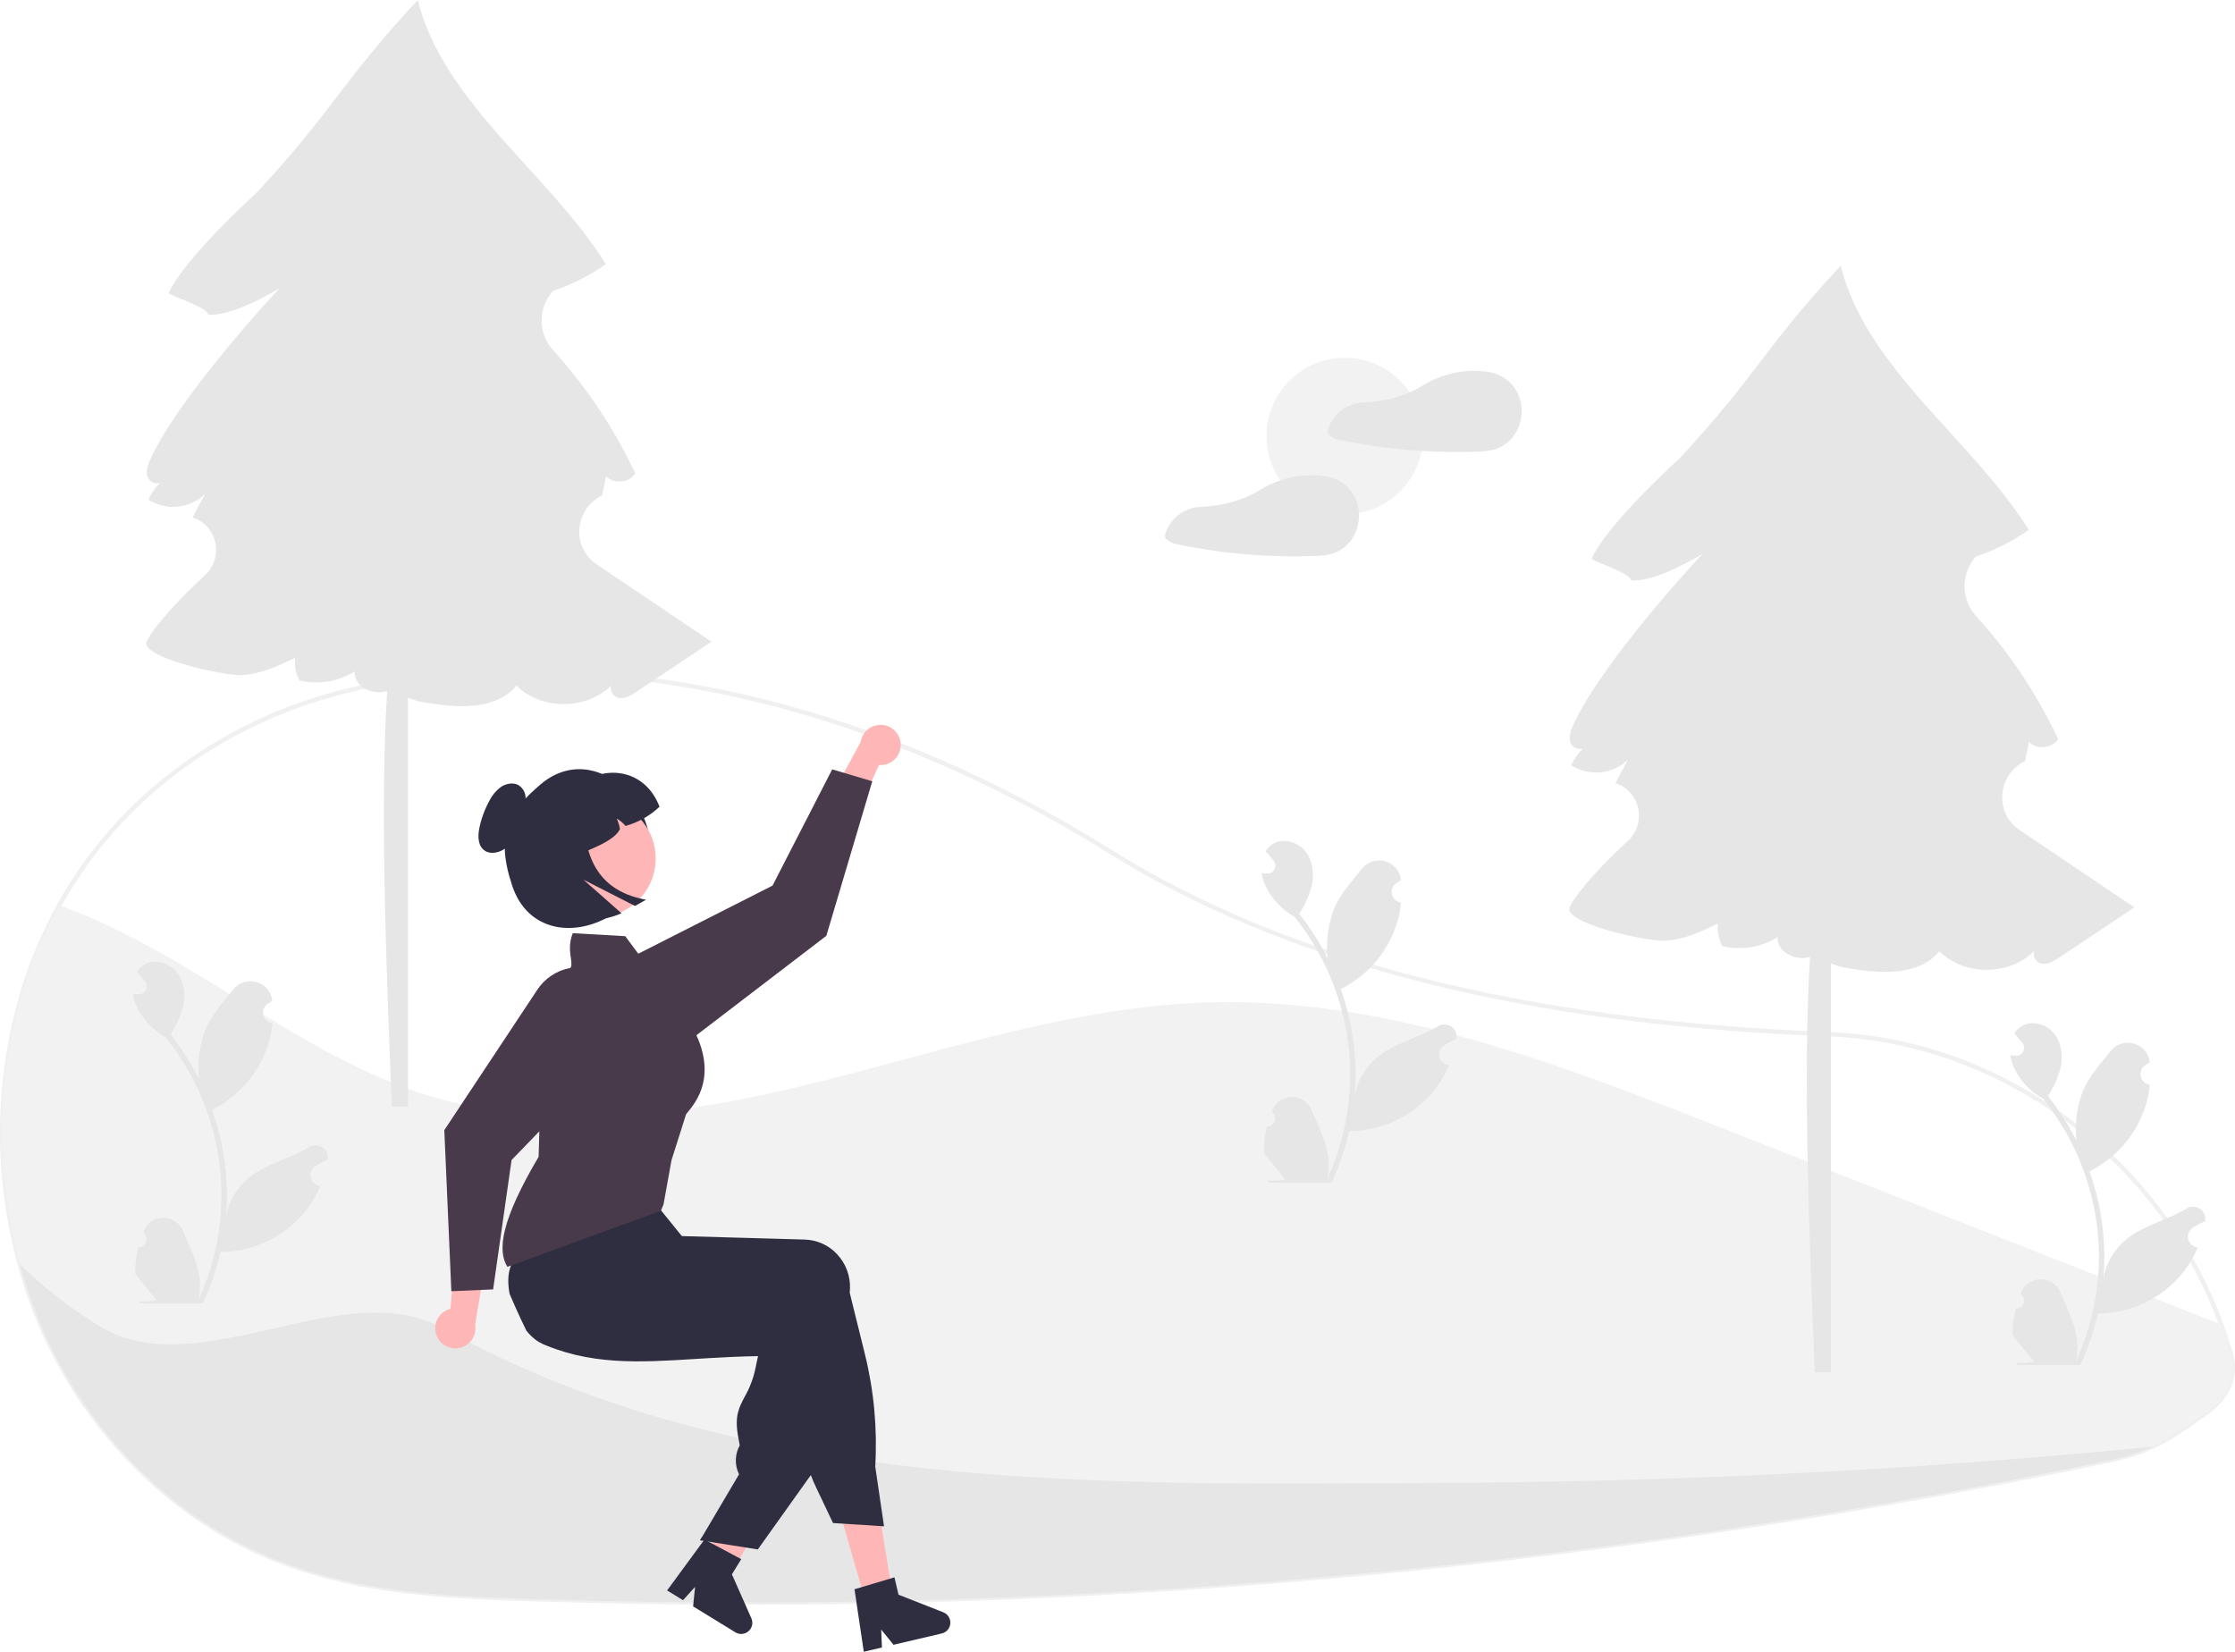
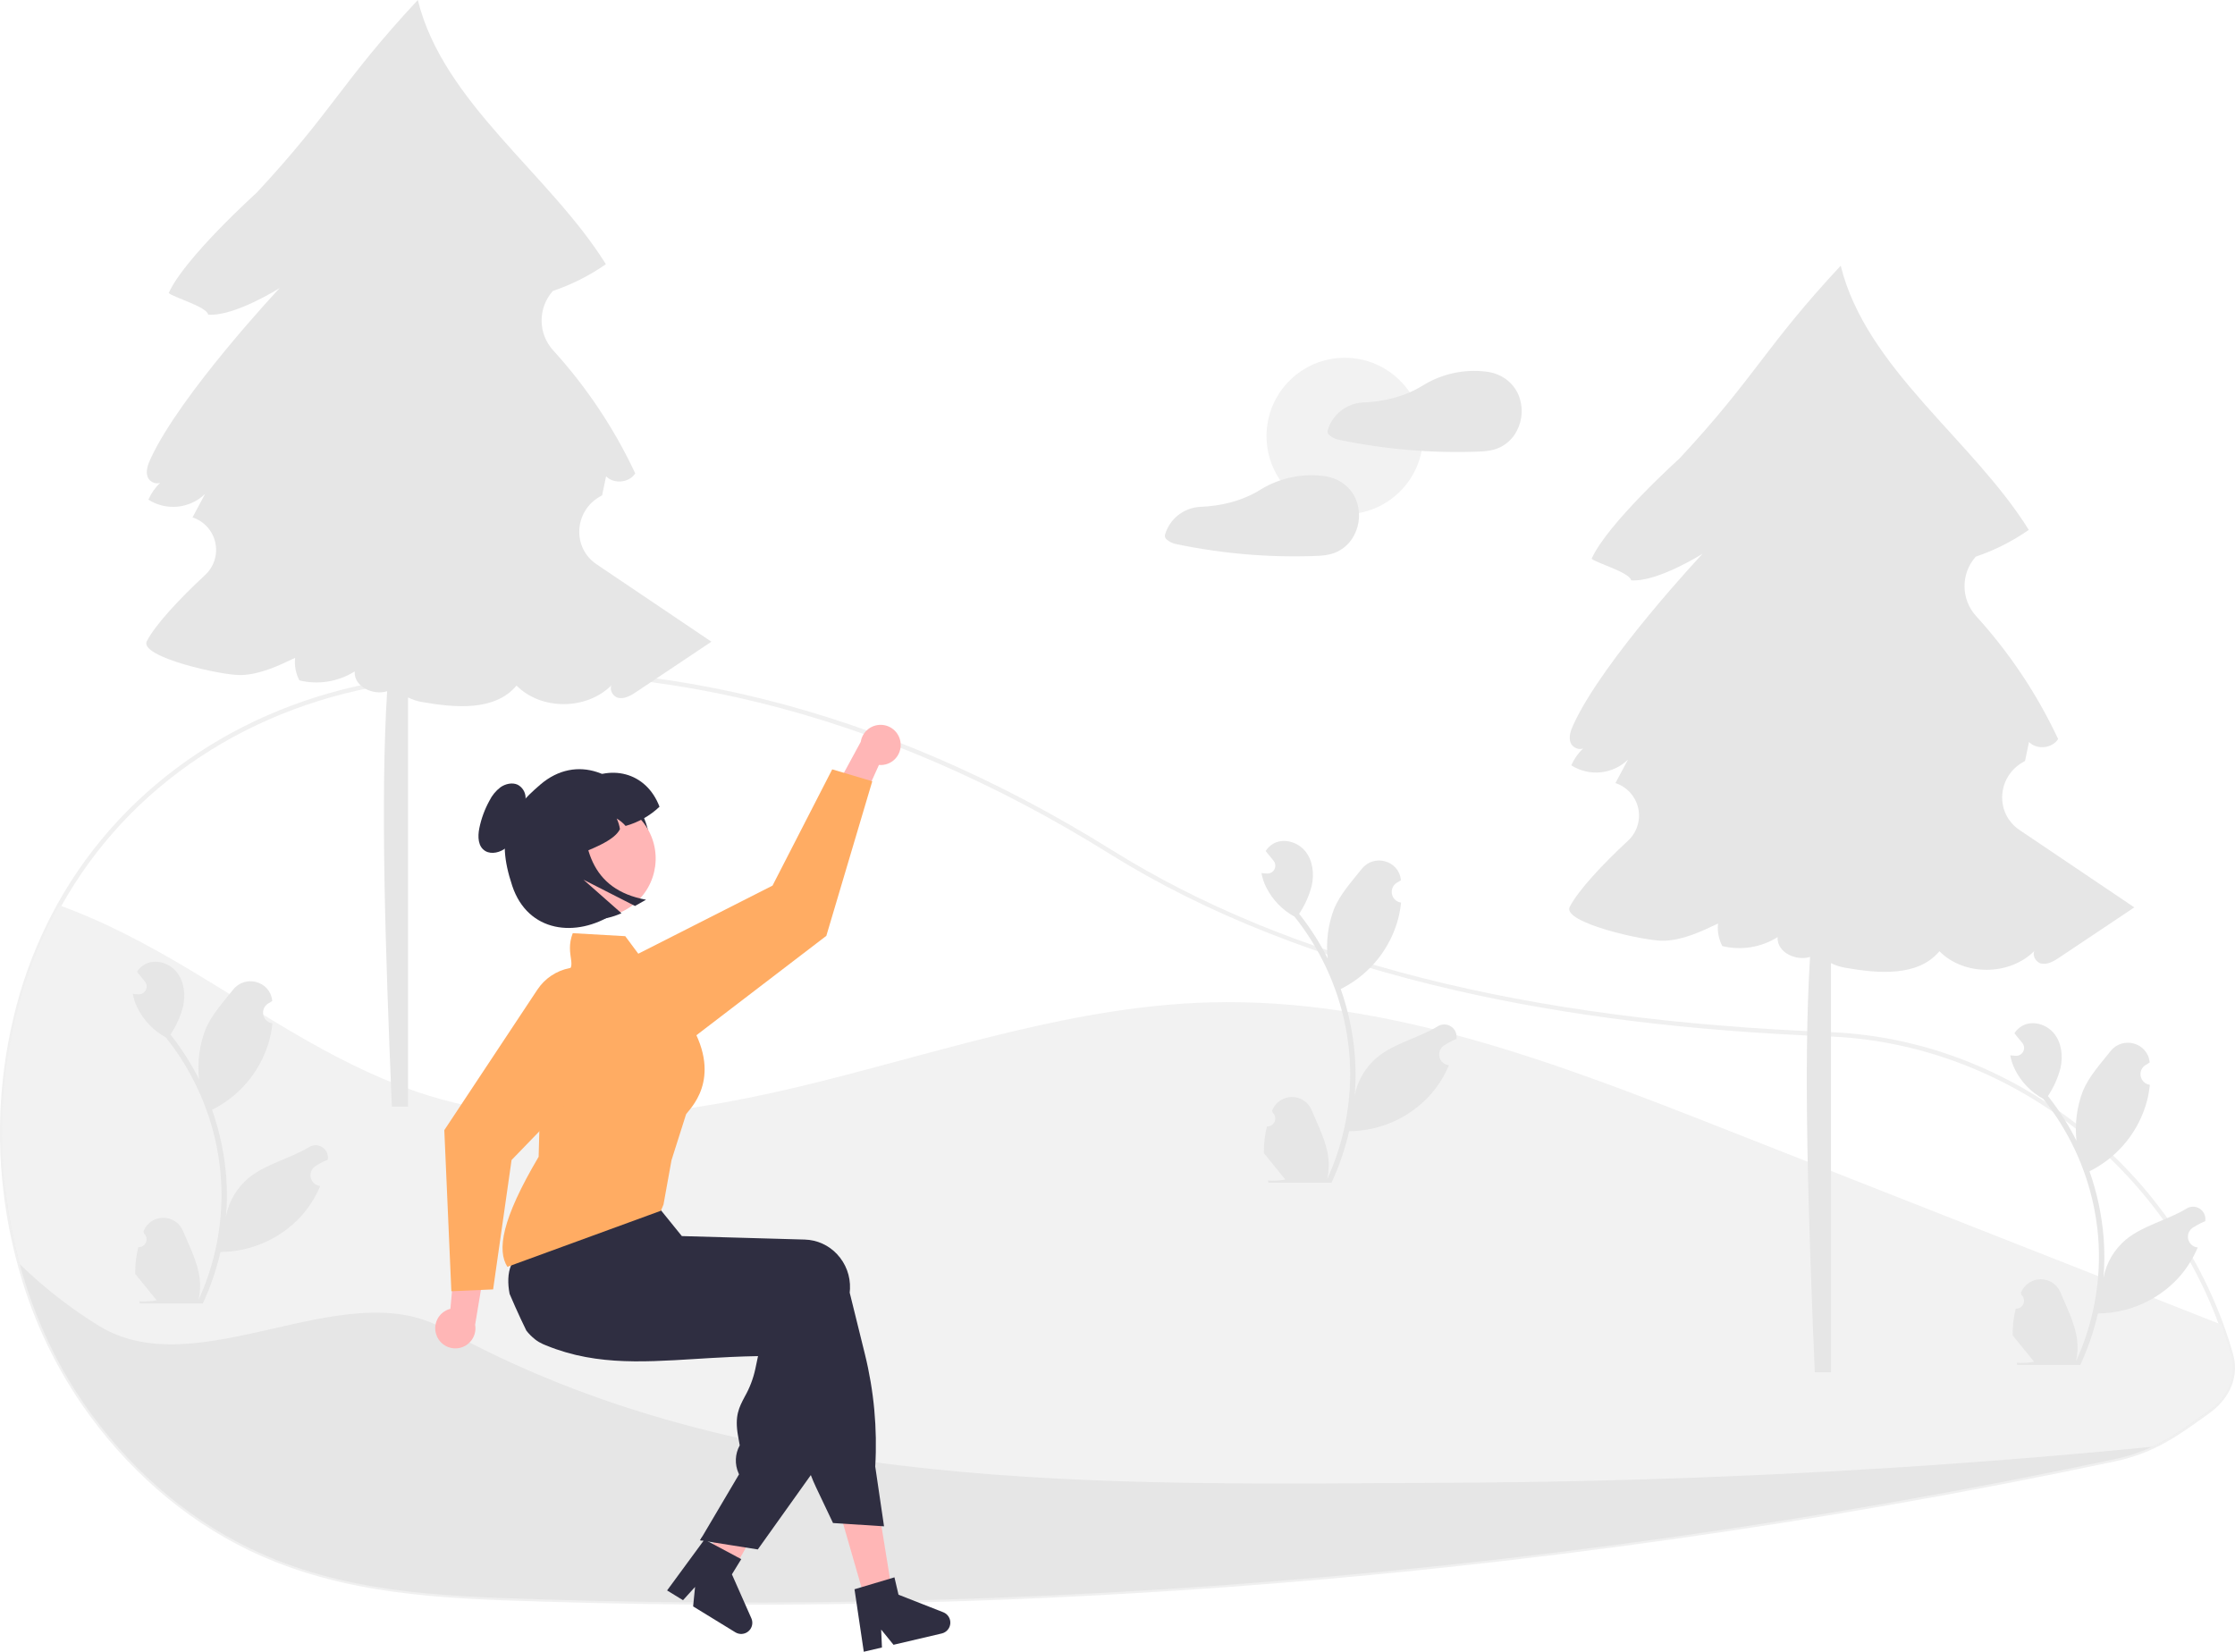
<svg xmlns="http://www.w3.org/2000/svg" data-name="Layer 1" width="1017.831" height="752.269" viewBox="0 0 1017.831 752.269">
  <path d="M430.18,804.715q-46.605,0-93.07-1.449c-44.262-1.381-90.032-2.808-132.573-23.299-29.759-14.333-56.116-37.329-76.219-66.504a207.836,207.836,0,0,1-29.211-63.604,228.674,228.674,0,0,1-6.448-33.286,226.386,226.386,0,0,1,7.545-90.493,202.116,202.116,0,0,1,16.974-40.4c31.023-55.793,87.608-93.246,155.245-102.754a9.017,9.017,0,0,1,1.685-.031c.304.014.607.029.916.018l.398-.11a21.863,21.863,0,0,1,3.133-.698c104.314-13.487,214.59,13.802,318.896,78.914,80.65,50.351,187.534,77.464,326.76,82.889l1.977.09c38.757,1.934,76.247,15.811,108.421,40.133a203.69,203.69,0,0,1,68.953,92.624c1.642,4.461,3.146,9.104,4.473,13.801,2.513,8.883-.4,17.858-7.992,24.69v.009l-.347.31c-.834.721-1.713,1.412-2.611,2.056l-1.056.756c-8.897,6.365-15.925,11.394-24.335,15.299a82.143,82.143,0,0,1-17.754,5.821c-33.928,7.184-68.382,13.844-102.405,19.797C885.457,770.862,817.641,780.407,749.967,787.66A3003.648,3003.648,0,0,1,430.18,804.715ZM273.315,384.87a4.64,4.64,0,0,0-.621.037c-67.005,9.419-123.054,46.504-153.77,101.745a200.085,200.085,0,0,0-16.806,40,224.378,224.378,0,0,0-7.475,89.687,226.669,226.669,0,0,0,6.392,32.994,205.838,205.838,0,0,0,28.928,62.996c19.907,28.889,45.994,51.654,75.441,65.836C247.564,798.472,293.118,799.893,337.172,801.266a3001.511,3001.511,0,0,0,412.582-15.595c67.63-7.249,135.402-16.787,201.435-28.351,34-5.948,68.431-12.604,102.335-19.783a80.092,80.092,0,0,0,17.326-5.679c8.241-3.826,15.202-8.807,24.014-15.111l1.056-.755c.772-.554,1.53-1.146,2.255-1.761l.208-.189c7.242-6.339,10.058-14.702,7.726-22.944v-.001c-1.312-4.646-2.801-9.24-4.426-13.655-27.278-74.746-97.843-127.569-175.592-131.447l-1.966-.09c-63.597-2.479-119.249-9.344-170.128-20.99C693.258,511.012,640.232,490.084,596.391,462.714c-103.909-64.862-213.724-92.049-317.583-78.626a20.033,20.033,0,0,0-2.854.643l-.717.174c-.413.022-.818.005-1.223-.013C273.775,384.881,273.542,384.87,273.315,384.87Z" transform="translate(-91.08461 -73.86566)" fill="#f0f0f0" />
  <path d="M1099.041,714.796v.01c-.81.7-1.66,1.37-2.54,2-14.68,10.51-24.71,17.88-42.77,21.71q-51,10.8-102.37,19.79-100.215,17.55-201.5,28.36a2994.002,2994.002,0,0,1-412.72,15.6c-45.88-1.43-90.13-2.95-132.17-23.2-30.73-14.8-56.55-38.19-75.83-66.17-19.55-28.37-31.44-61.94-35.49-96.44a99.087,99.087,0,0,1,29.97-7.8c35.88-3.42,71.19,9.72,103.82,25.01,32.64,15.28,64.69,33.14,100.03,40.19,52.08,10.39,105.84-3.74,155.77-21.83,49.93-18.09,99.08-40.43,151.74-47.26,70.63-9.17,141.5,10.24,210.08,29.46q109.575,30.705,219.16,61.42c10.44,2.92,21.27,6.05,29.41,13.21A36.171,36.171,0,0,1,1099.041,714.796Z" transform="translate(-91.08461 -73.86566)" fill="#e6e6e6" />
  <path d="M1099.041,714.796v.01c-.81.7-1.66,1.37-2.54,2-9.2,6.58-16.57,11.94-25.23,15.96q-44.655,4.395-89.43,7.61-115.245,8.265-230.94,8.79c-156.47.8-320.98,5.7-457.98-70.3-45.585-25.288-111.62,26.57-156.78-1.16a208.573,208.573,0,0,1-36.07-28.11,227.109,227.109,0,0,1-6.42-33.14,224.722,224.722,0,0,1,7.51-90.09,200.41,200.41,0,0,1,16.89-40.2c20.98,7.53,41.1,18.37,60.25,29.85,35.12,21.03,69.27,44.91,108.38,56.95,57.65,17.75,120.02,7.99,178.52-6.69s116.61-34.24,176.9-35.89c80.86-2.21,158.69,27.9,233.96,57.53q113.265,44.595,226.56,89.18,2.49,6.765,4.45,13.73C1109.741,700.266,1105.871,708.816,1099.041,714.796Z" transform="translate(-91.08461 -73.86566)" fill="#f2f2f2" />
  <path d="M362.808,330.892c-11.373-7.667-10.26-24.441,1.767-31.035q.367-.201.72-.416.904-4.33,1.808-8.66c3.548,3.685,10.524,2.99,13.275-1.323a225.446,225.446,0,0,0-37.412-56.065,20.205,20.205,0,0,1-.29-26.802q.087-.102.173-.205A95.658,95.658,0,0,0,367.003,194.189c-25.49-40.954-74.096-73.489-85.649-120.323-34.757,37.325-38.658,50.47-73.415,87.795,0,0-32.911,29.697-40.014,45.657,1.745,1.833,17.371,6.233,17.972,9.838,11.917.955,32.562-12.106,32.562-12.106s-45.062,48.041-58.743,77.632c-1.232,2.665-2.402,5.707-1.37,8.456.824,2.194,3.78,3.459,5.684,2.587a24.374,24.374,0,0,0-5.377,7.699,20.936,20.936,0,0,0,25.828-2.601q-2.858,5.34-5.717,10.681l.003.008a15.567,15.567,0,0,1,5.771,26.19c-11.825,10.998-22.63,22.558-26.59,30.171-3.725,7.162,34.519,15.795,43.121,15.441s16.642-4.134,24.412-7.843A18.06,18.06,0,0,0,227.43,383.746a32.862,32.862,0,0,0,25.169-4.069c-.343,7.085,8.594,10.997,14.797,8.991-3.097,48.99-.832,117.783,2.144,189.198h7.381V391.492a22.258,22.258,0,0,0,6.234,2.072c15.102,2.681,33.326,4.311,43.153-7.466,11.31,11.405,32.037,11.188,43.282-.177-1.107,1.961.587,5.26,3.093,5.78,2.953.613,5.826-1.142,8.333-2.818q17.024-11.382,34.049-22.764C401.059,356.678,381.163,343.266,362.808,330.892Z" transform="translate(-91.08461 -73.86566)" fill="#e6e6e6" />
  <circle cx="612.423" cy="198.588" r="35.64" fill="#f2f2f2" />
  <path d="M783.278,255.579c-2.061-6.905-7.885-11.412-14.922-12.401-.077-.011-.151.004-.228-.001a2.223,2.223,0,0,0-.304-.07,44.461,44.461,0,0,0-28.616,6.229c-8.25,5.15-17.861,7.479-27.578,7.858q-.086.003-.172.008a17.61,17.61,0,0,0-15.751,12.696,2.066,2.066,0,0,0,.92,2.261,9.031,9.031,0,0,0,3.724,1.89q4.44.941,8.911,1.723,8.725,1.527,17.542,2.469a260.846,260.846,0,0,0,35.93,1.358c3.995-.124,7.847-.257,11.507-2.02a17.121,17.121,0,0,0,6.601-5.76A19.423,19.423,0,0,0,783.278,255.579Z" transform="translate(-91.08461 -73.86566)" fill="#e6e6e6" />
  <path d="M709.203,303.099c-2.062-6.905-7.885-11.412-14.922-12.401-.078-.011-.151.004-.228-.001a2.221,2.221,0,0,0-.304-.07,44.461,44.461,0,0,0-28.616,6.229c-8.249,5.15-17.86,7.48-27.577,7.858q-.086.003-.173.008a17.61,17.61,0,0,0-15.751,12.696,2.066,2.066,0,0,0,.92,2.261,9.031,9.031,0,0,0,3.723,1.89q4.44.94,8.911,1.723,8.725,1.527,17.542,2.469a260.858,260.858,0,0,0,35.93,1.358c3.994-.124,7.847-.257,11.507-2.02a17.123,17.123,0,0,0,6.601-5.76A19.424,19.424,0,0,0,709.203,303.099Z" transform="translate(-91.08461 -73.86566)" fill="#e6e6e6" />
  <path d="M1010.808,451.892c-11.373-7.667-10.26-24.441,1.767-31.035q.367-.201.72-.416.904-4.33,1.808-8.66c3.548,3.685,10.524,2.99,13.275-1.323a225.446,225.446,0,0,0-37.412-56.065,20.205,20.205,0,0,1-.29-26.802q.087-.102.173-.205A95.658,95.658,0,0,0,1015.003,315.189c-25.49-40.954-74.096-73.489-85.649-120.323-34.757,37.325-38.658,50.47-73.415,87.795,0,0-32.911,29.697-40.014,45.657,1.745,1.833,17.371,6.233,17.972,9.838,11.917.955,32.562-12.106,32.562-12.106s-45.062,48.041-58.743,77.632c-1.232,2.665-2.402,5.707-1.37,8.456.824,2.194,3.78,3.459,5.684,2.587a24.374,24.374,0,0,0-5.377,7.699,20.936,20.936,0,0,0,25.828-2.601q-2.858,5.34-5.717,10.681l.003.008a15.567,15.567,0,0,1,5.771,26.19c-11.825,10.998-22.63,22.558-26.59,30.171-3.725,7.162,34.519,15.795,43.121,15.441s16.642-4.134,24.412-7.843A18.06,18.06,0,0,0,875.43,504.746a32.862,32.862,0,0,0,25.169-4.069c-.343,7.085,8.594,10.997,14.797,8.991-3.097,48.99-.832,117.783,2.144,189.198h7.381V512.492a22.258,22.258,0,0,0,6.234,2.072c15.102,2.681,33.326,4.311,43.153-7.466,11.31,11.405,32.037,11.188,43.282-.177-1.107,1.961.587,5.26,3.093,5.78,2.953.613,5.826-1.142,8.333-2.818q17.024-11.382,34.049-22.764C1049.059,477.678,1029.163,464.266,1010.808,451.892Z" transform="translate(-91.08461 -73.86566)" fill="#e6e6e6" />
  <path d="M154.055,641.883a3.613,3.613,0,0,0,2.619-6.263c-.091-.362-.156-.622-.248-.984q.049-.118.098-.236a9.703,9.703,0,0,1,17.898.067c2.927,7.051,6.654,14.113,7.572,21.568a28.705,28.705,0,0,1-.504,9.872A115.086,115.086,0,0,0,191.96,618.108a111.08,111.08,0,0,0-.689-12.392q-.571-5.06-1.584-10.047a116.419,116.419,0,0,0-23.087-49.342,30.983,30.983,0,0,1-12.886-13.369,23.633,23.633,0,0,1-2.149-6.458c.627.082,1.265.134,1.892.175.195.01.401.021.597.031l.074.003a3.58,3.58,0,0,0,2.94-5.832q-.406-.5-.813-.999c-.411-.514-.833-1.018-1.244-1.532a1.782,1.782,0,0,1-.134-.154c-.473-.586-.946-1.162-1.419-1.748a10.352,10.352,0,0,1,3.394-3.28c4.741-2.777,11.281-.854,14.706,3.435,3.435,4.288,4.083,10.304,2.89,15.662a41.485,41.485,0,0,1-5.738,12.793c.257.329.525.648.782.977a117.172,117.172,0,0,1,12.23,19.375,48.709,48.709,0,0,1,2.908-22.624c2.783-6.715,8.001-12.37,12.595-18.175,5.519-6.973,16.835-3.93,17.807,4.909q.014.128.028.257-1.024.577-2.004,1.226a4.901,4.901,0,0,0,1.976,8.919l.1.015a48.766,48.766,0,0,1-1.285,7.291A50.21,50.21,0,0,1,188.844,578.69c-.401.206-.792.411-1.193.607a116.533,116.533,0,0,1,4.401,15.888,117.598,117.598,0,0,1,2.036,14.408,113.433,113.433,0,0,1-.082,18.315l.031-.216a29.974,29.974,0,0,1,10.232-17.308c7.874-6.469,18.999-8.851,27.494-14.05a5.625,5.625,0,0,1,8.616,5.473q-.017.114-.035.227a32.924,32.924,0,0,0-3.692,1.779q-1.024.578-2.004,1.226a4.901,4.901,0,0,0,1.976,8.919l.1.015c.072.01.134.021.206.031a48.808,48.808,0,0,1-8.978,14.058,50.254,50.254,0,0,1-36.446,15.991h-.01a119.563,119.563,0,0,1-8.032,23.447H154.774c-.103-.319-.195-.648-.288-.967a32.599,32.599,0,0,0,7.939-.473c-2.129-2.612-4.257-5.245-6.386-7.857a1.783,1.783,0,0,1-.134-.154c-1.08-1.337-2.17-2.663-3.25-4l-.001-.002a47.751,47.751,0,0,1,1.399-12.164Z" transform="translate(-91.08461 -73.86566)" fill="#e6e6e6" />
  <path d="M1009.055,669.883a3.613,3.613,0,0,0,2.619-6.263c-.091-.362-.156-.622-.248-.984q.049-.118.098-.236a9.703,9.703,0,0,1,17.898.067c2.927,7.051,6.654,14.113,7.572,21.568a28.705,28.705,0,0,1-.504,9.872A115.086,115.086,0,0,0,1046.96,646.108a111.08,111.08,0,0,0-.689-12.392q-.571-5.06-1.584-10.047a116.419,116.419,0,0,0-23.087-49.342,30.983,30.983,0,0,1-12.886-13.369,23.633,23.633,0,0,1-2.149-6.458c.627.082,1.265.134,1.892.175.195.01.401.021.597.031l.074.003a3.58,3.58,0,0,0,2.94-5.832q-.406-.5-.813-.999c-.411-.514-.833-1.018-1.244-1.532a1.782,1.782,0,0,1-.134-.154c-.473-.586-.946-1.162-1.419-1.748a10.352,10.352,0,0,1,3.394-3.28c4.741-2.777,11.281-.854,14.706,3.435,3.435,4.288,4.083,10.304,2.89,15.662a41.485,41.485,0,0,1-5.738,12.793c.257.329.525.648.782.977a117.172,117.172,0,0,1,12.23,19.375,48.709,48.709,0,0,1,2.908-22.624c2.783-6.715,8.001-12.37,12.595-18.175,5.519-6.973,16.835-3.93,17.807,4.909q.014.128.028.257-1.024.577-2.004,1.226a4.901,4.901,0,0,0,1.976,8.919l.1.015a48.766,48.766,0,0,1-1.285,7.291,50.21,50.21,0,0,1-25,31.468c-.401.206-.792.411-1.193.607a119.597,119.597,0,0,1,6.438,30.296,113.433,113.433,0,0,1-.082,18.315l.031-.216a29.974,29.974,0,0,1,10.232-17.308c7.874-6.469,18.999-8.851,27.494-14.05a5.625,5.625,0,0,1,8.616,5.473q-.017.114-.035.227a32.924,32.924,0,0,0-3.692,1.779q-1.024.578-2.004,1.226a4.901,4.901,0,0,0,1.976,8.919l.1.015c.072.01.134.021.206.031a48.808,48.808,0,0,1-8.978,14.058,50.254,50.254,0,0,1-36.446,15.991h-.01a119.563,119.563,0,0,1-8.032,23.447h-28.692c-.103-.319-.195-.648-.288-.967a32.599,32.599,0,0,0,7.939-.473c-2.129-2.612-4.257-5.245-6.386-7.857a1.783,1.783,0,0,1-.134-.154c-1.08-1.337-2.17-2.663-3.25-4l-.001-.002a47.751,47.751,0,0,1,1.399-12.164Z" transform="translate(-91.08461 -73.86566)" fill="#e6e6e6" />
  <path d="M668.055,586.883a3.613,3.613,0,0,0,2.619-6.263c-.091-.362-.156-.622-.248-.984q.049-.118.098-.236a9.703,9.703,0,0,1,17.898.067c2.927,7.051,6.654,14.113,7.572,21.568a28.705,28.705,0,0,1-.504,9.872A115.086,115.086,0,0,0,705.96,563.108a111.08,111.08,0,0,0-.689-12.392q-.571-5.06-1.584-10.047a116.419,116.419,0,0,0-23.087-49.342,30.983,30.983,0,0,1-12.886-13.369,23.633,23.633,0,0,1-2.149-6.458c.627.082,1.265.134,1.892.175.195.01.401.021.597.031l.074.003a3.58,3.58,0,0,0,2.94-5.832q-.406-.5-.813-.999c-.411-.514-.833-1.018-1.244-1.532a1.782,1.782,0,0,1-.134-.154c-.473-.586-.946-1.162-1.419-1.748a10.352,10.352,0,0,1,3.394-3.28c4.741-2.777,11.281-.854,14.706,3.435,3.435,4.288,4.083,10.304,2.89,15.662a41.485,41.485,0,0,1-5.738,12.793c.257.329.525.648.782.977a117.172,117.172,0,0,1,12.23,19.375,48.709,48.709,0,0,1,2.908-22.624c2.783-6.715,8.001-12.37,12.595-18.175,5.519-6.973,16.835-3.93,17.807,4.909q.014.128.028.257-1.024.577-2.004,1.226a4.901,4.901,0,0,0,1.976,8.919l.1.015a48.766,48.766,0,0,1-1.285,7.291A50.21,50.21,0,0,1,702.844,523.69c-.401.206-.792.411-1.193.607a119.597,119.597,0,0,1,6.438,30.296,113.433,113.433,0,0,1-.082,18.315l.031-.216a29.974,29.974,0,0,1,10.232-17.308c7.874-6.469,18.999-8.851,27.494-14.05a5.625,5.625,0,0,1,8.616,5.473q-.017.114-.035.227a32.924,32.924,0,0,0-3.692,1.779q-1.024.578-2.004,1.226a4.901,4.901,0,0,0,1.976,8.919l.1.015c.072.01.134.021.206.031a48.808,48.808,0,0,1-8.978,14.058,50.254,50.254,0,0,1-36.446,15.991h-.01a119.563,119.563,0,0,1-8.032,23.447H668.774c-.103-.319-.195-.648-.288-.967a32.599,32.599,0,0,0,7.939-.473c-2.129-2.612-4.257-5.245-6.386-7.857a1.783,1.783,0,0,1-.134-.154c-1.08-1.337-2.17-2.663-3.25-4l-.001-.002a47.751,47.751,0,0,1,1.399-12.164Z" transform="translate(-91.08461 -73.86566)" fill="#e6e6e6" />
  <polygon points="394.662 731.045 406.668 727.475 398.726 678.395 381.005 683.664 394.662 731.045" fill="#ffb6b6" />
  <path d="M412.112,785.538c.731.637,1.464,1.265,2.204,1.895,1.473,1.259,2.965,2.503,4.46,3.732.751.615,1.511,1.231,2.264,1.838l-.004.024.048.016.015.011,1.213.512,2.57-4.501,1.186-2.073,1.675-2.937,3.069-5.371,16.161-28.282-17.024-7.176-1.094,2.608-.008-.001-.541,1.292-10.166,24.123-2.075,4.932-.066.149-1.248,2.945-1.077,2.552-1.2,2.852Z" transform="translate(-91.08461 -73.86566)" fill="#ffb6b6" />
  <path d="M323.162,663.139c.837,1.982,1.701,3.959,2.575,5.921q2.435,5.478,5.066,10.837c-.001.008.007.009.014.019a23.435,23.435,0,0,0,3.843,3.861c.058.06.126.104.185.155a16.219,16.219,0,0,0,3.424,2.047c.441.187.89.376,1.331.564,1.594.656,3.18,1.252,4.765,1.805q4.231,1.464,8.448,2.481c.226.061.453.114.68.166,11.595,2.719,23.235,3.142,35.515,2.759,6.063-.183,12.284-.567,18.726-.967,2.106-.137,4.219-.265,6.356-.388.161-.008.331-.023.501-.03,3.054-.18,6.156-.344,9.33-.489,3.996-.182,8.11-.321,12.374-.393l-1.221,5.799a44.542,44.542,0,0,1-4.852,12.703c-2.591,4.901-4.643,8.778-3.035,17.781l.772,4.358a14.287,14.287,0,0,0-.527,12.716l.218.48-16.662,28.211-1.08,1.829,6.091.965,7.492,1.195,12.699,2.011,24.145-33.859,1.155-1.615.014-.09,9.295-70.944c.074-.627.125-1.266.142-1.902a21.746,21.746,0,0,0-5.883-15.756,20.942,20.942,0,0,0-14.737-6.654l-6.4-.182-13.076-.374-9.212-.257-.184-.004-27.165-.773-.677-8.091-.332-.187-10.556-5.882-36.511-20.347-.093-.048-2.402-1.338-.381.444c-.114.133-.227.267-.332.401a76.927,76.927,0,0,0-8.376,13.246,225.946,225.946,0,0,0-10.327,23.551q-.196.524-.353.953l-.039.086c-.047.135-.077.223-.089.246C322.332,653.738,322.235,658.379,323.162,663.139Z" transform="translate(-91.08461 -73.86566)" fill="#2f2e41" />
  <path d="M325.65,636.846c.206-.505.446-1.013.692-1.504A113.565,113.565,0,0,1,332.704,624.567c2.61-3.957,5.653-8.156,9.199-12.661q2.573-3.273,5.495-6.786,1.464-1.76,3.029-3.579a2.112,2.112,0,0,1,.135-.163l.3-.356,37.538,11.206-.018,5.14,2.723,7.283-.184.214c.008.001.01-.007,0,0v-1l1,1,9.678,11.958.067.002,21.627.61,22.288.631,11.972.342a20.929,20.929,0,0,1,14.737,6.654,21.757,21.757,0,0,1,5.883,15.756c-.017.586-.061,1.184-.129,1.77l6.914,27.979a171.317,171.317,0,0,1,4.714,51.203l4.006,27.233-1.173-.077-17.453-1.126-4.609-.293L462.754,751.323c-.876-1.845-1.687-3.73-2.417-5.644a78.915,78.915,0,0,1-3.011-9.587L443.845,681.182q-2.577.033-5.098.033-11.667.043-22.317-.45c-23.086-1.06-42.76-3.974-59.906-8.892q-7.224-2.064-13.866-4.617-2.437-.928-4.796-1.928c-.371-.151-.734-.301-1.095-.459a21.182,21.182,0,0,1-12.468-15.992A21.613,21.613,0,0,1,325.65,636.846Z" transform="translate(-91.08461 -73.86566)" fill="#2f2e41" />
  <path d="M483.388,796.728l12.993-3.875,2.038-.61,1.849,7.907,20.382,7.993a5.073,5.073,0,0,1-.69,9.664l-21.968,5.151-5.617-6.932.354,8.166-8.274,1.942-4.224-28.461Z" transform="translate(-91.08461 -73.86566)" fill="#2f2e41" />
  <polygon points="319.901 699.669 318.821 701.498 319.592 701.62 319.901 699.669" fill="#2f2e41" />
  <path d="M414.816,776.568l11.959,6.388,1.877,1-4.25,6.919,8.859,20.021a5.073,5.073,0,0,1-7.291,6.382L406.737,805.482l.886-8.878-5.494,6.051-7.246-4.442L411.907,775.018Z" transform="translate(-91.08461 -73.86566)" fill="#2f2e41" />
  <path d="M501.235,412.402a9.099,9.099,0,0,1-9.882,9.849l-13.301,29.473L469.072,437.522l14.007-25.81a9.148,9.148,0,0,1,18.156.69Z" transform="translate(-91.08461 -73.86566)" fill="#ffb6b6" />
-   <path d="M467.402,500.079l-60.939,46.627a22.965,22.965,0,0,1-32.159-4.279h0a22.941,22.941,0,0,1,7.84-34.398l60.753-30.822,27.178-52.948,18.249,5.423Z" transform="translate(-91.08461 -73.86566)" fill="#483a4a" />
-   <path d="M337.618,555.471l-1.236,45.244C319.381,629.439,317.447,643.387,322.153,650.824l69.91-25.538,1.178-2.813,3.651-20.216,6.619-20.859c1.165-2.179,16.987-15.57,2.156-40.97l-29.838-40.196L351.921,498.865c-3.941,10.116,3.168,15.636-3.933,17.968C331.93,531.551,334.289,533.947,337.618,555.471Z" transform="translate(-91.08461 -73.86566)" fill="#483a4a" />
+   <path d="M467.402,500.079l-60.939,46.627a22.965,22.965,0,0,1-32.159-4.279h0a22.941,22.941,0,0,1,7.84-34.398l60.753-30.822,27.178-52.948,18.249,5.423Z" transform="translate(-91.08461 -73.86566)" fill="#ffac63" />
+   <path d="M337.618,555.471l-1.236,45.244C319.381,629.439,317.447,643.387,322.153,650.824l69.91-25.538,1.178-2.813,3.651-20.216,6.619-20.859c1.165-2.179,16.987-15.57,2.156-40.97l-29.838-40.196L351.921,498.865c-3.941,10.116,3.168,15.636-3.933,17.968C331.93,531.551,334.289,533.947,337.618,555.471Z" transform="translate(-91.08461 -73.86566)" fill="#ffac63" />
  <path d="M290.072,682.49a9.099,9.099,0,0,1,6.125-12.536l2.949-32.2,13.125,10.491-4.813,28.969a9.148,9.148,0,0,1-17.386,5.276Z" transform="translate(-91.08461 -73.86566)" fill="#ffb6b6" />
-   <path d="M293.424,588.572,335.8,524.603a22.965,22.965,0,0,1,31.794-6.456h0a22.941,22.941,0,0,1,3.821,35.072l-47.36,48.969-8.401,58.92-19.019.832Z" transform="translate(-91.08461 -73.86566)" fill="#483a4a" />
+   <path d="M293.424,588.572,335.8,524.603a22.965,22.965,0,0,1,31.794-6.456h0a22.941,22.941,0,0,1,3.821,35.072l-47.36,48.969-8.401,58.92-19.019.832Z" transform="translate(-91.08461 -73.86566)" fill="#ffac63" />
  <path d="M383.234,443.972c8.453,16.661,2.931,35.961-12.755,46.11-16.963,10.974-38.986,8.571-46.11-12.755-7.933-23.749-1.416-33.938,12.755-46.11C353.731,416.953,374.101,425.97,383.234,443.972Z" transform="translate(-91.08461 -73.86566)" fill="#2f2e41" />
  <path d="M341.622,481.089a26.764,26.764,0,0,0,42.588-32.428l-.232-.305a26.764,26.764,0,0,0-42.349,32.728Z" transform="translate(-91.08461 -73.86566)" fill="#ffb6b6" />
  <path d="M391.426,441.275a36.569,36.569,0,0,1-15.437,8.747,15.993,15.993,0,0,0-4.068-3.372,17.109,17.109,0,0,1,1.493,4.831c-2.58,5.355-13.12,9.204-23.193,13.142L336.879,441.077l17.659-10.006C368.728,421.26,385.433,425.447,391.426,441.275Z" transform="translate(-91.08461 -73.86566)" fill="#2f2e41" />
  <path d="M326.815,431.247c-2.403-1.11-5.517-.425-7.776,1.136a17.331,17.331,0,0,0-5.076,6.174,44.268,44.268,0,0,0-4.602,12.544c-.762,3.798-.633,8.389,2.775,10.371,2.843,1.654,6.909.612,9.522-1.595,2.613-2.207,4.085-5.309,5.36-8.338s2.481-6.169,4.747-8.684l-2.354,1.099a20.575,20.575,0,0,0,1.025-7.008A6.787,6.787,0,0,0,326.815,431.247Z" transform="translate(-91.08461 -73.86566)" fill="#2f2e41" />
  <path d="M357.359,434.333l-18.946,10.735a22.202,22.202,0,0,0-8.371,30.262l0,0A34.461,34.461,0,0,0,374.106,489.79l-17.312-15.283,23.485,11.966,5.014-2.841C360.106,479.052,355.247,459.295,357.359,434.333Z" transform="translate(-91.08461 -73.86566)" fill="#2f2e41" />
</svg>
